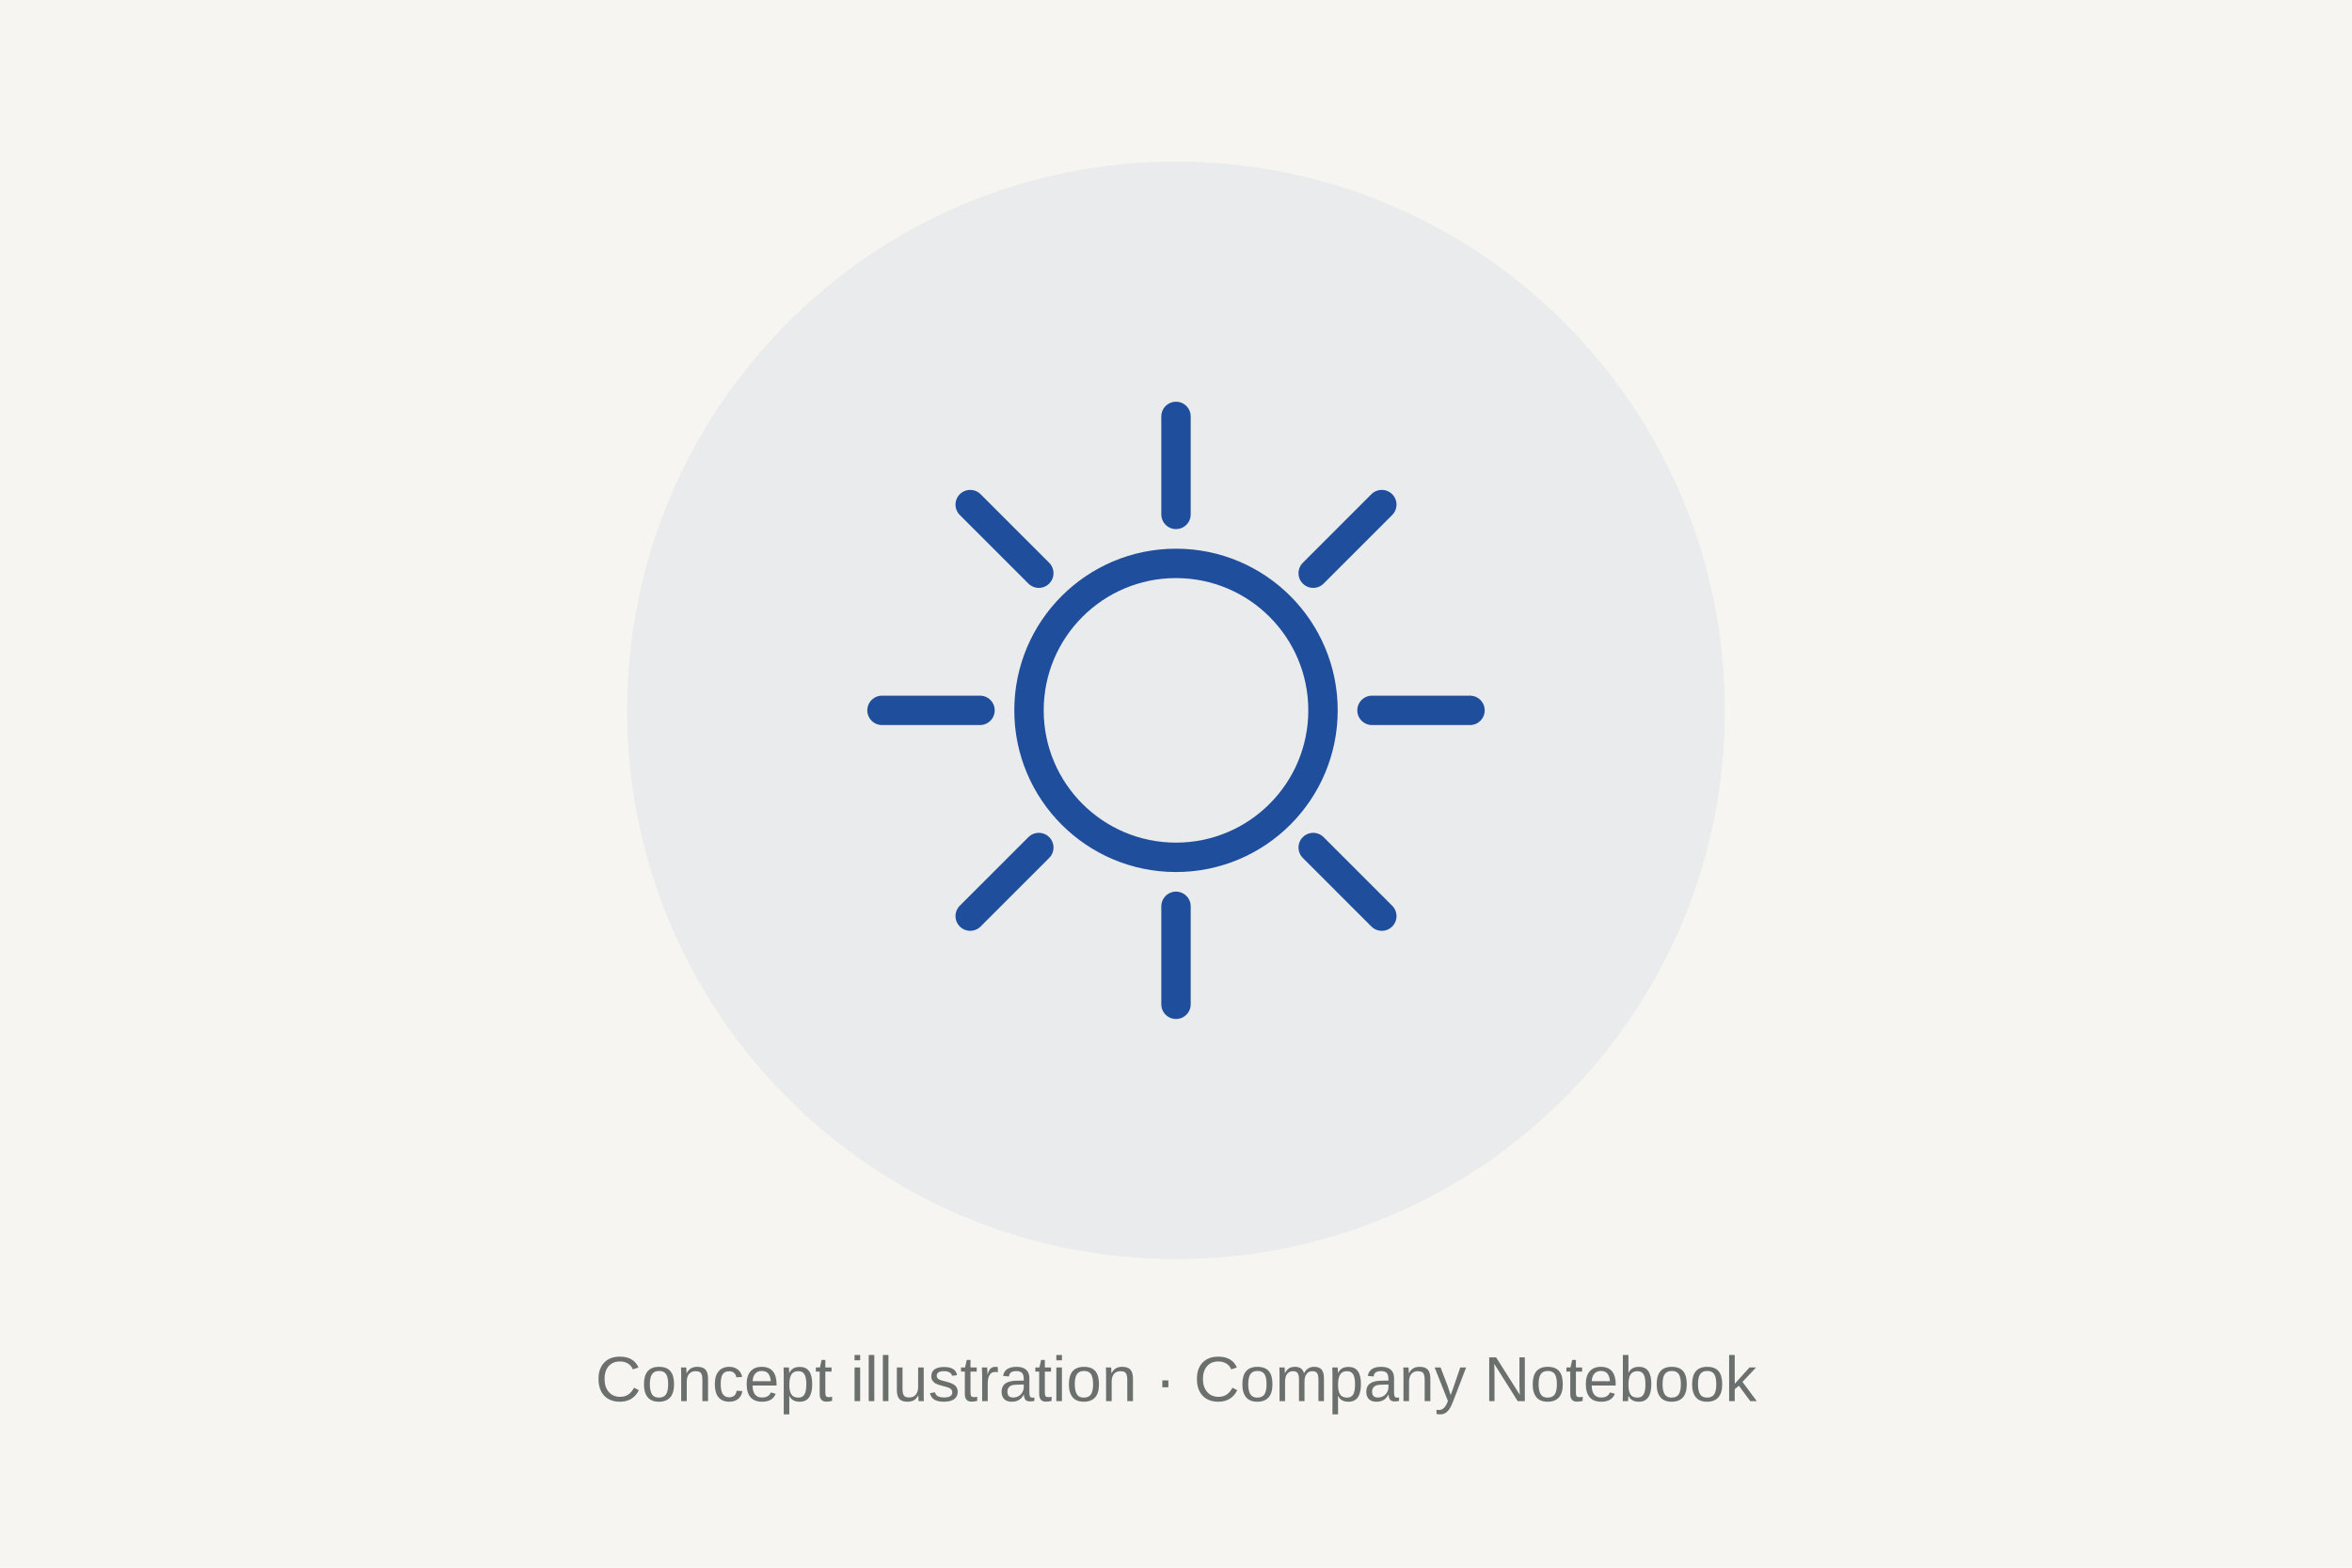
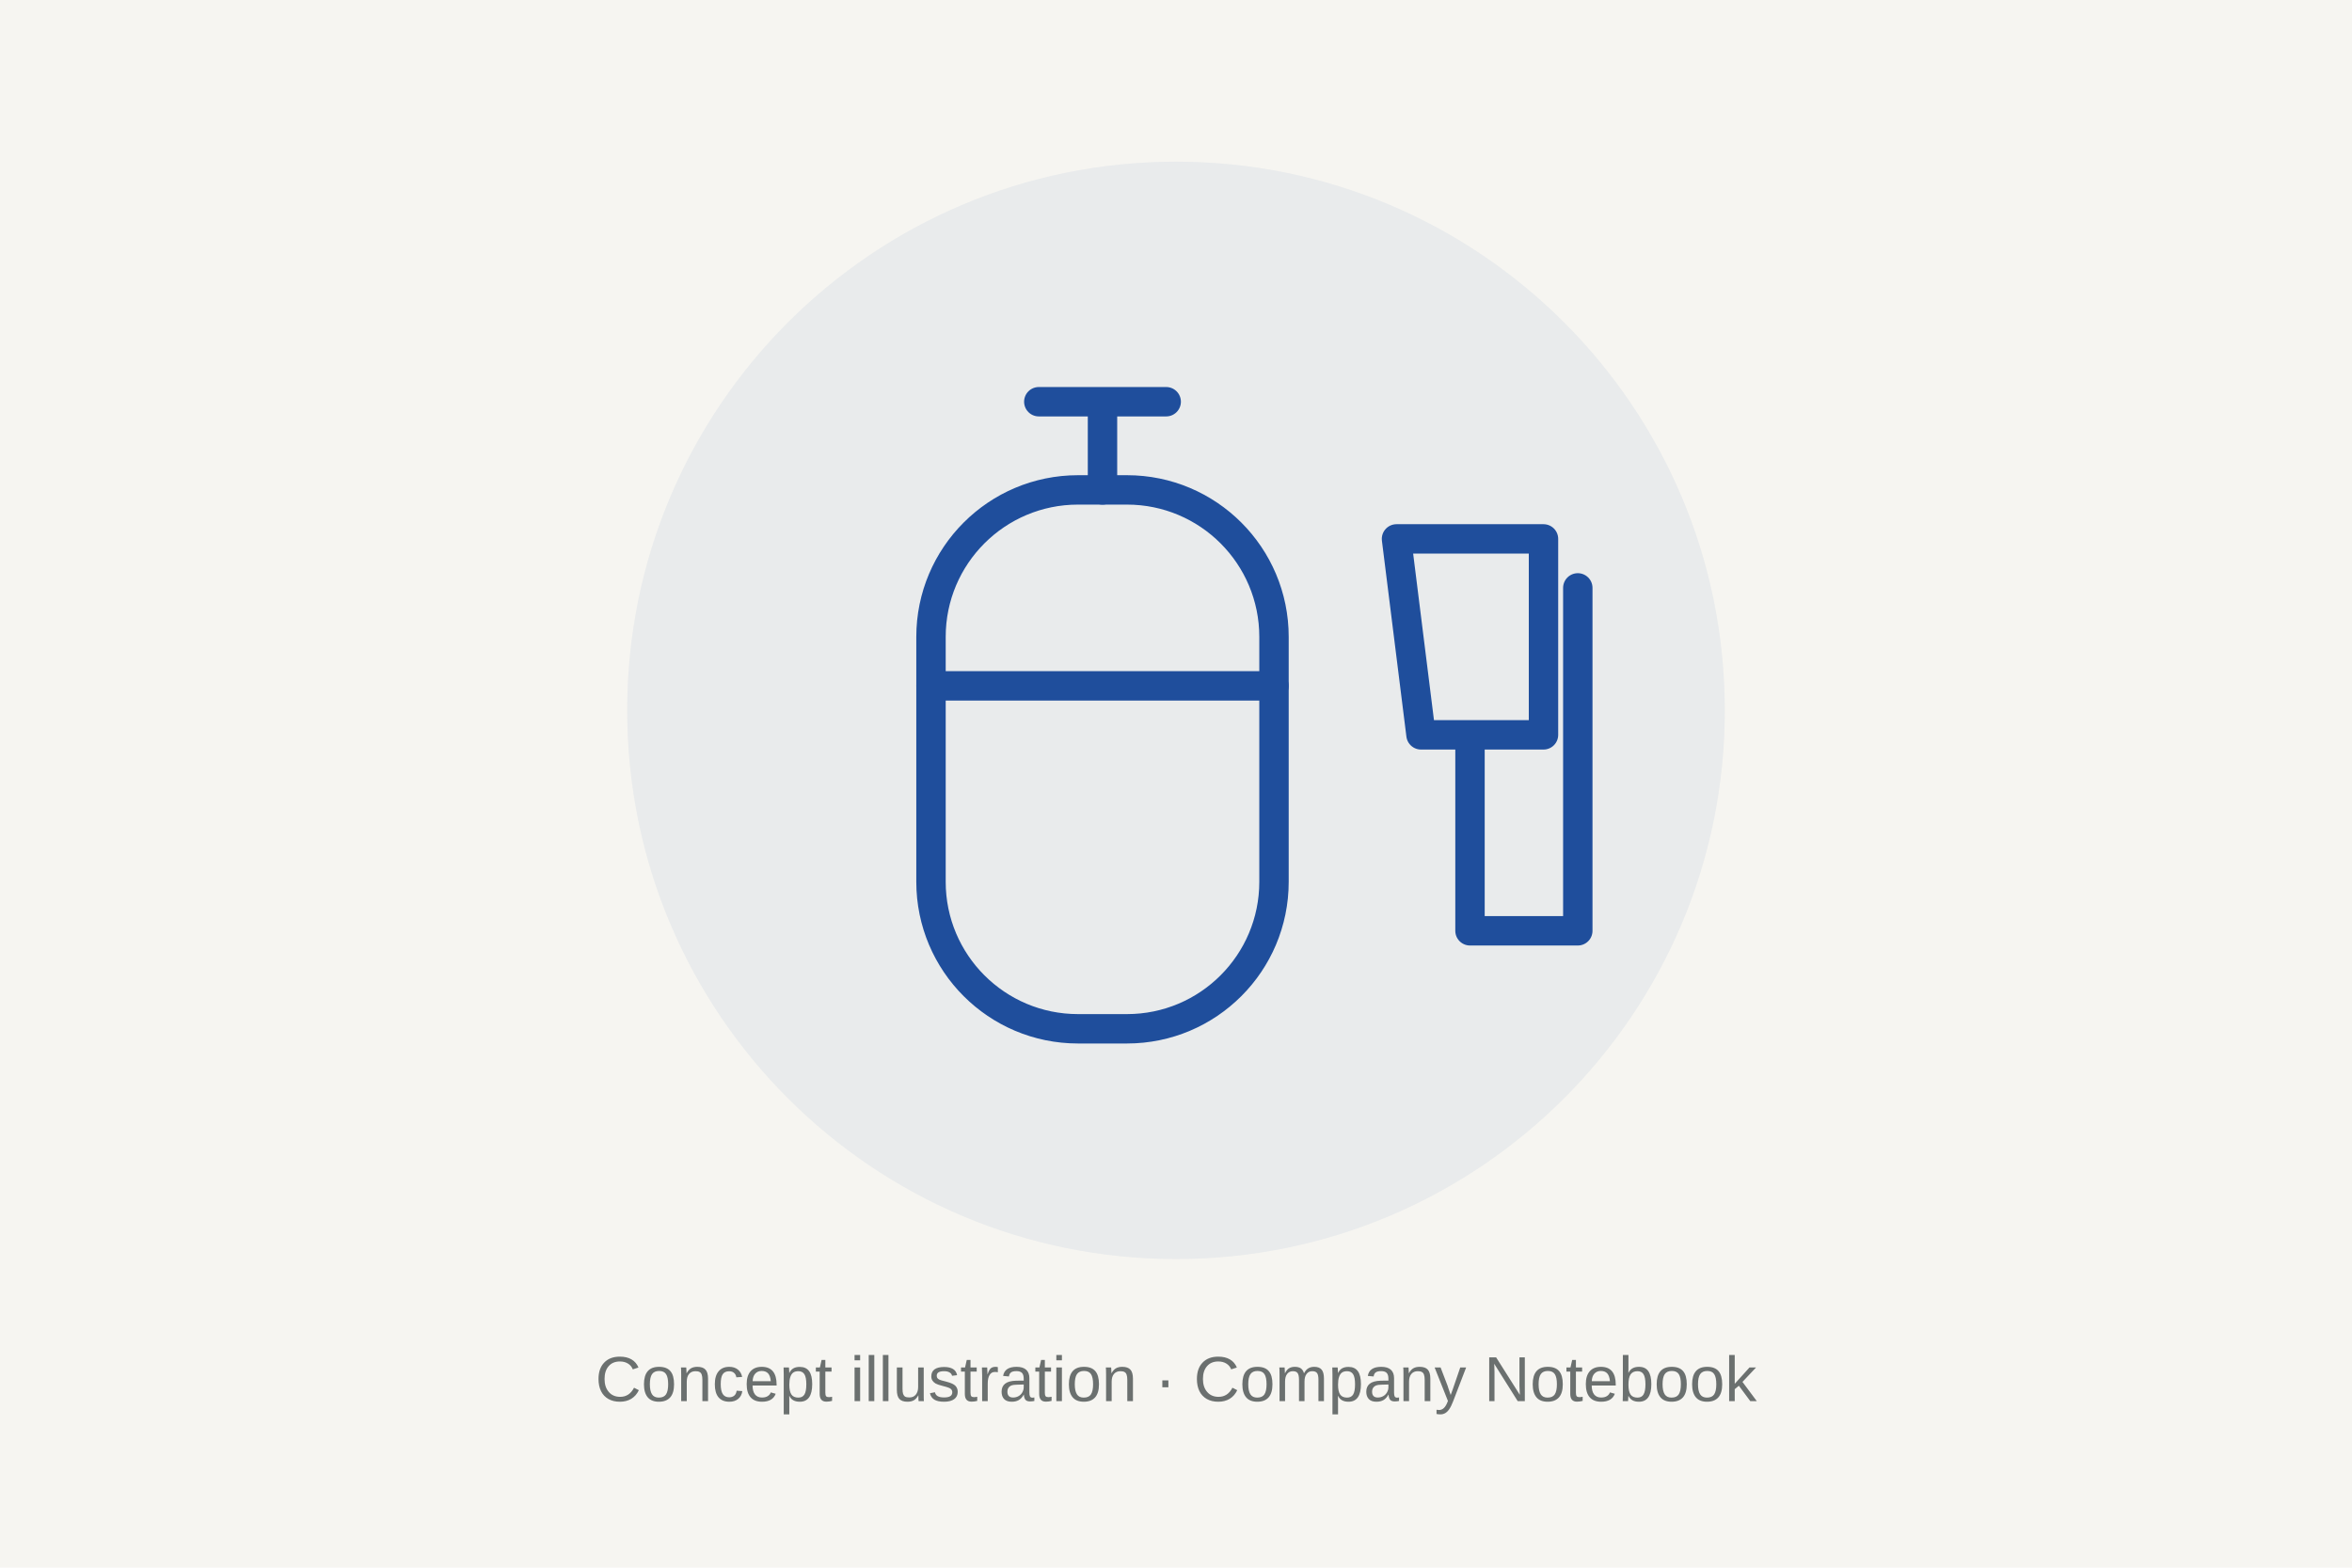
<svg xmlns="http://www.w3.org/2000/svg" viewBox="0 0 480 320">
  <rect width="480" height="320" fill="#f6f5f1" />
  <circle cx="240" cy="145" r="112" fill="#1f4e9c" opacity=".065" />
  <g fill="none" stroke="#1f4e9c" stroke-width="6" stroke-linecap="round" stroke-linejoin="round">
-     <circle cx="240" cy="145" r="30" />
-     <path d="M240 85 V105 M240 185 V205 M180 145 H200 M280 145 H300 M198 103 L212 117 M268 173 L282 187 M282 103 L268 117 M212 173 L198 187" />
+     <rect x="190" y="100" width="70" height="110" rx="30" />
+     <path d="M190 140 H260 M225 100 V82 M212 82 H238" />
+     <path d="M285 110 H315 V150 H290 Z M300 150 V190 H322 V120" />
  </g>
  <text x="240" y="286" text-anchor="middle" font-family="Arial,sans-serif" font-size="13" fill="#6b706f">Concept illustration · Company Notebook</text>
</svg>
